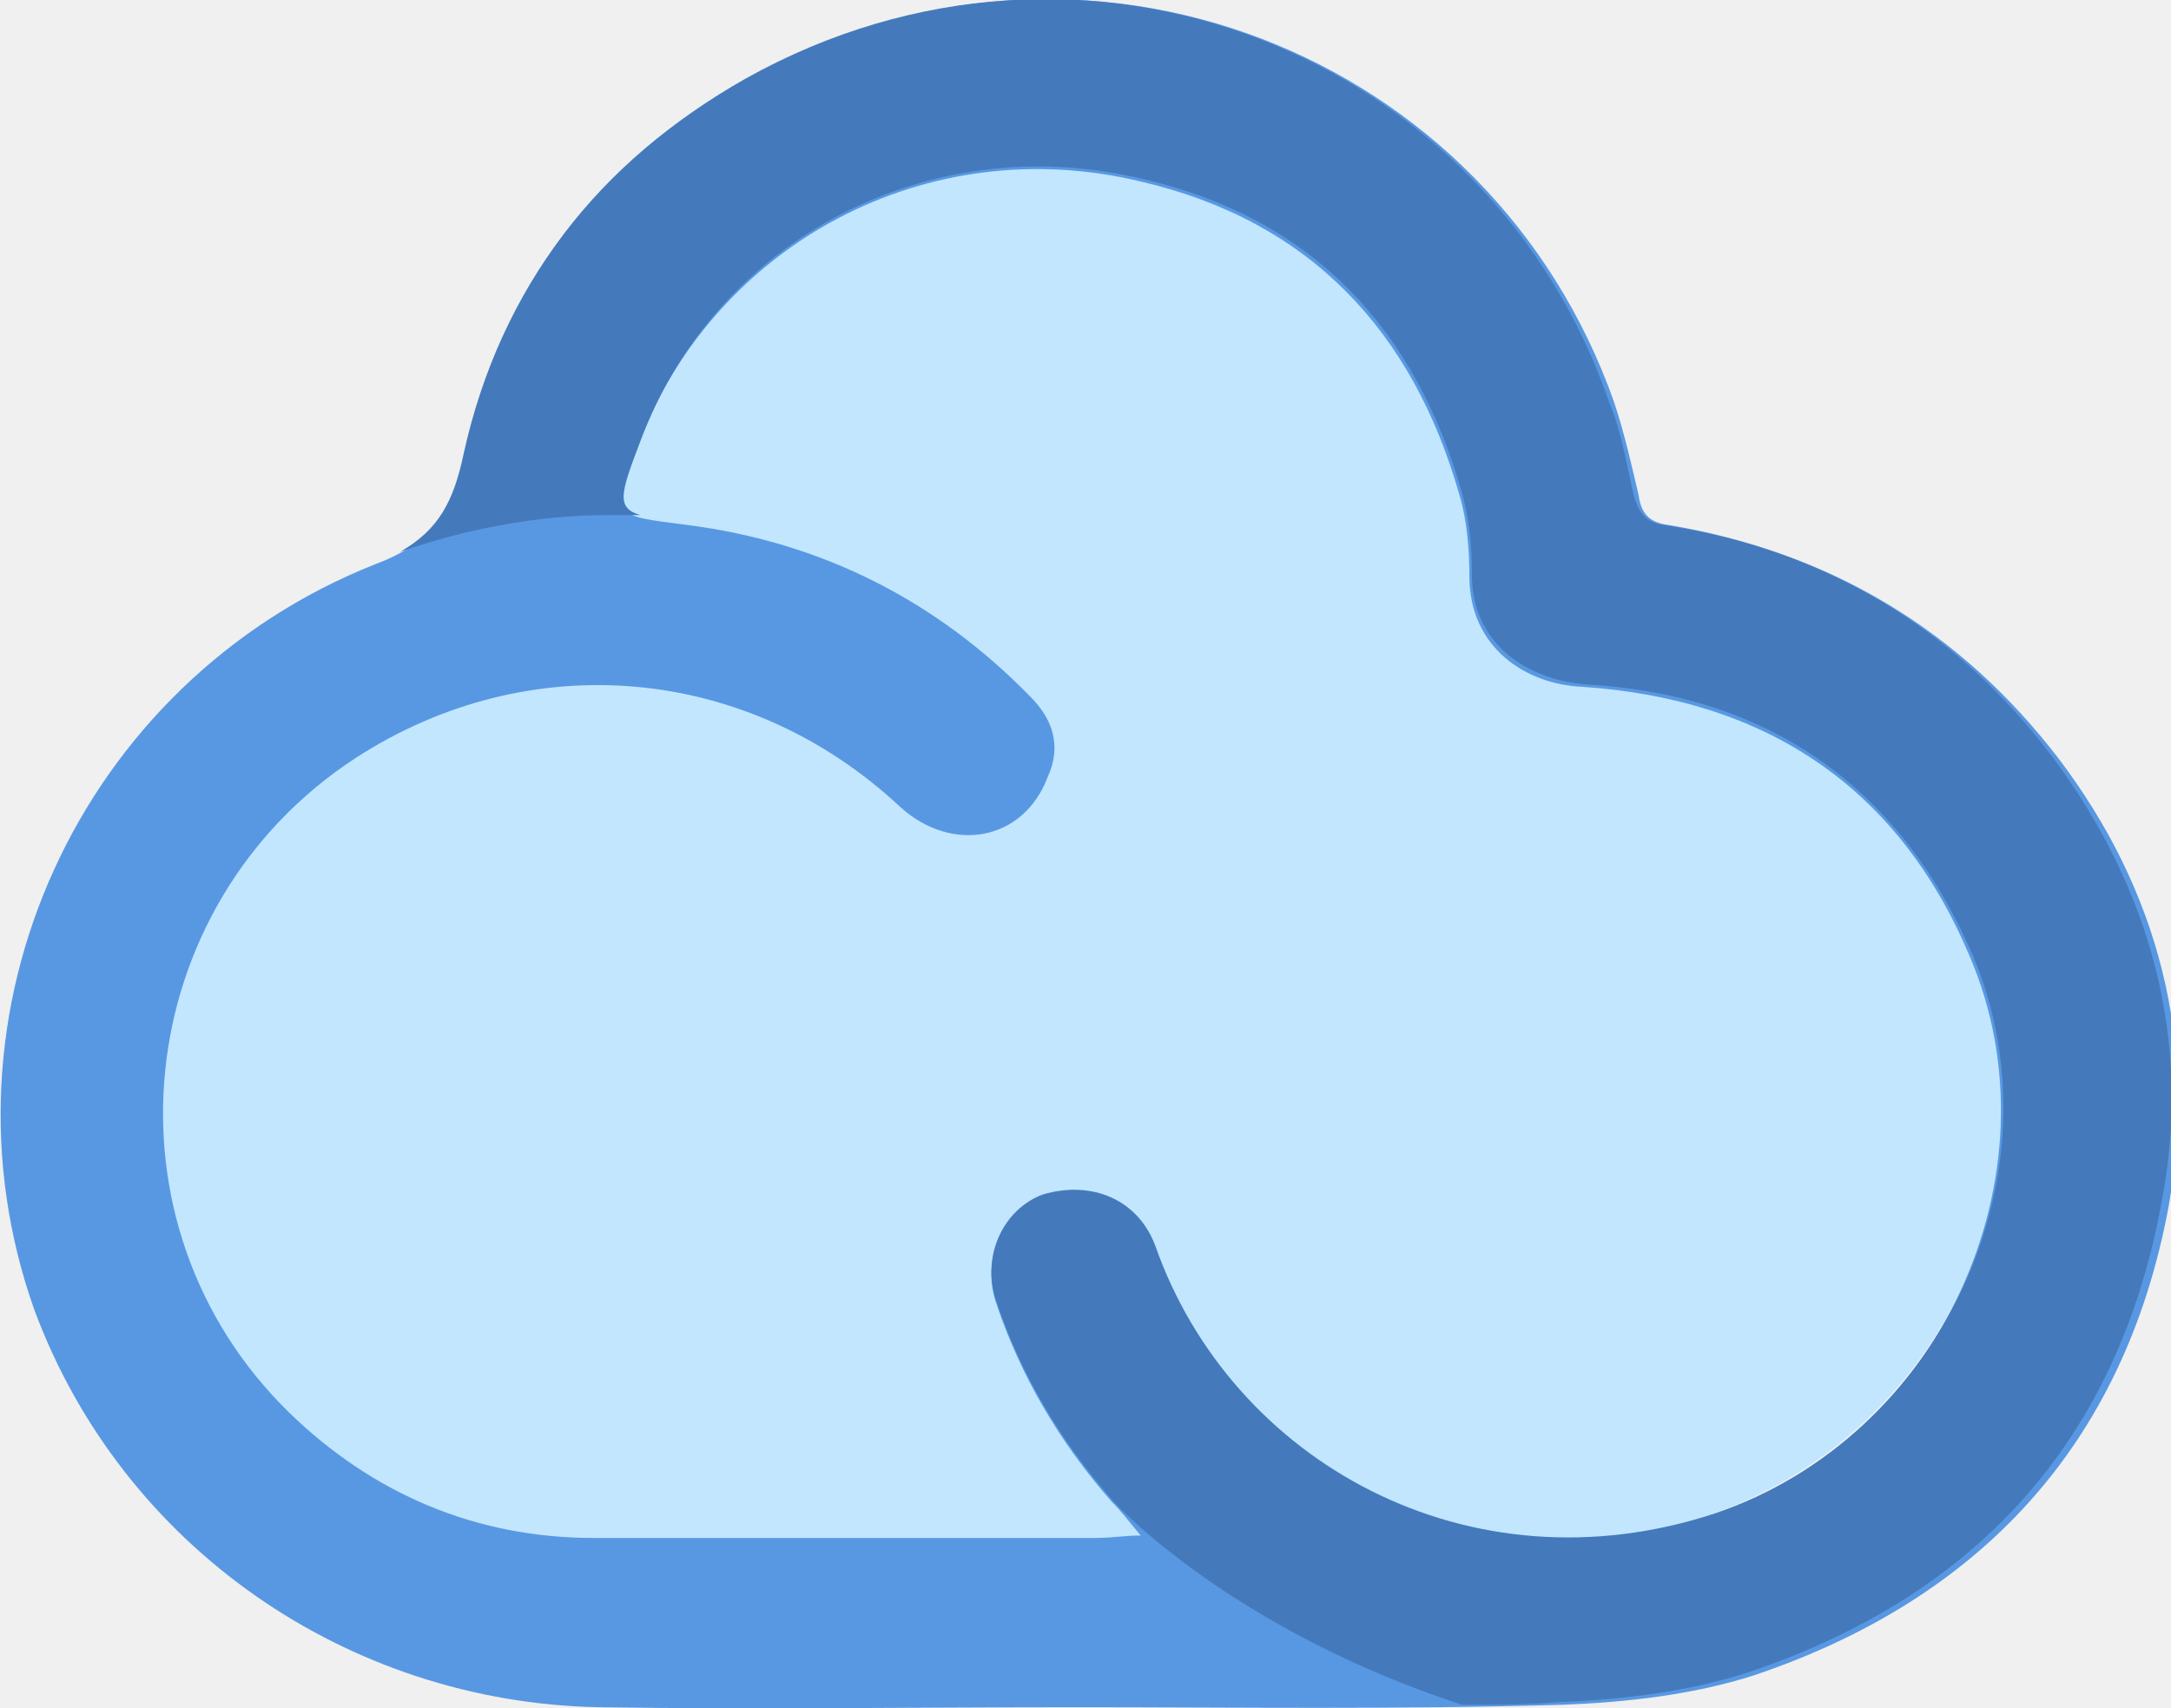
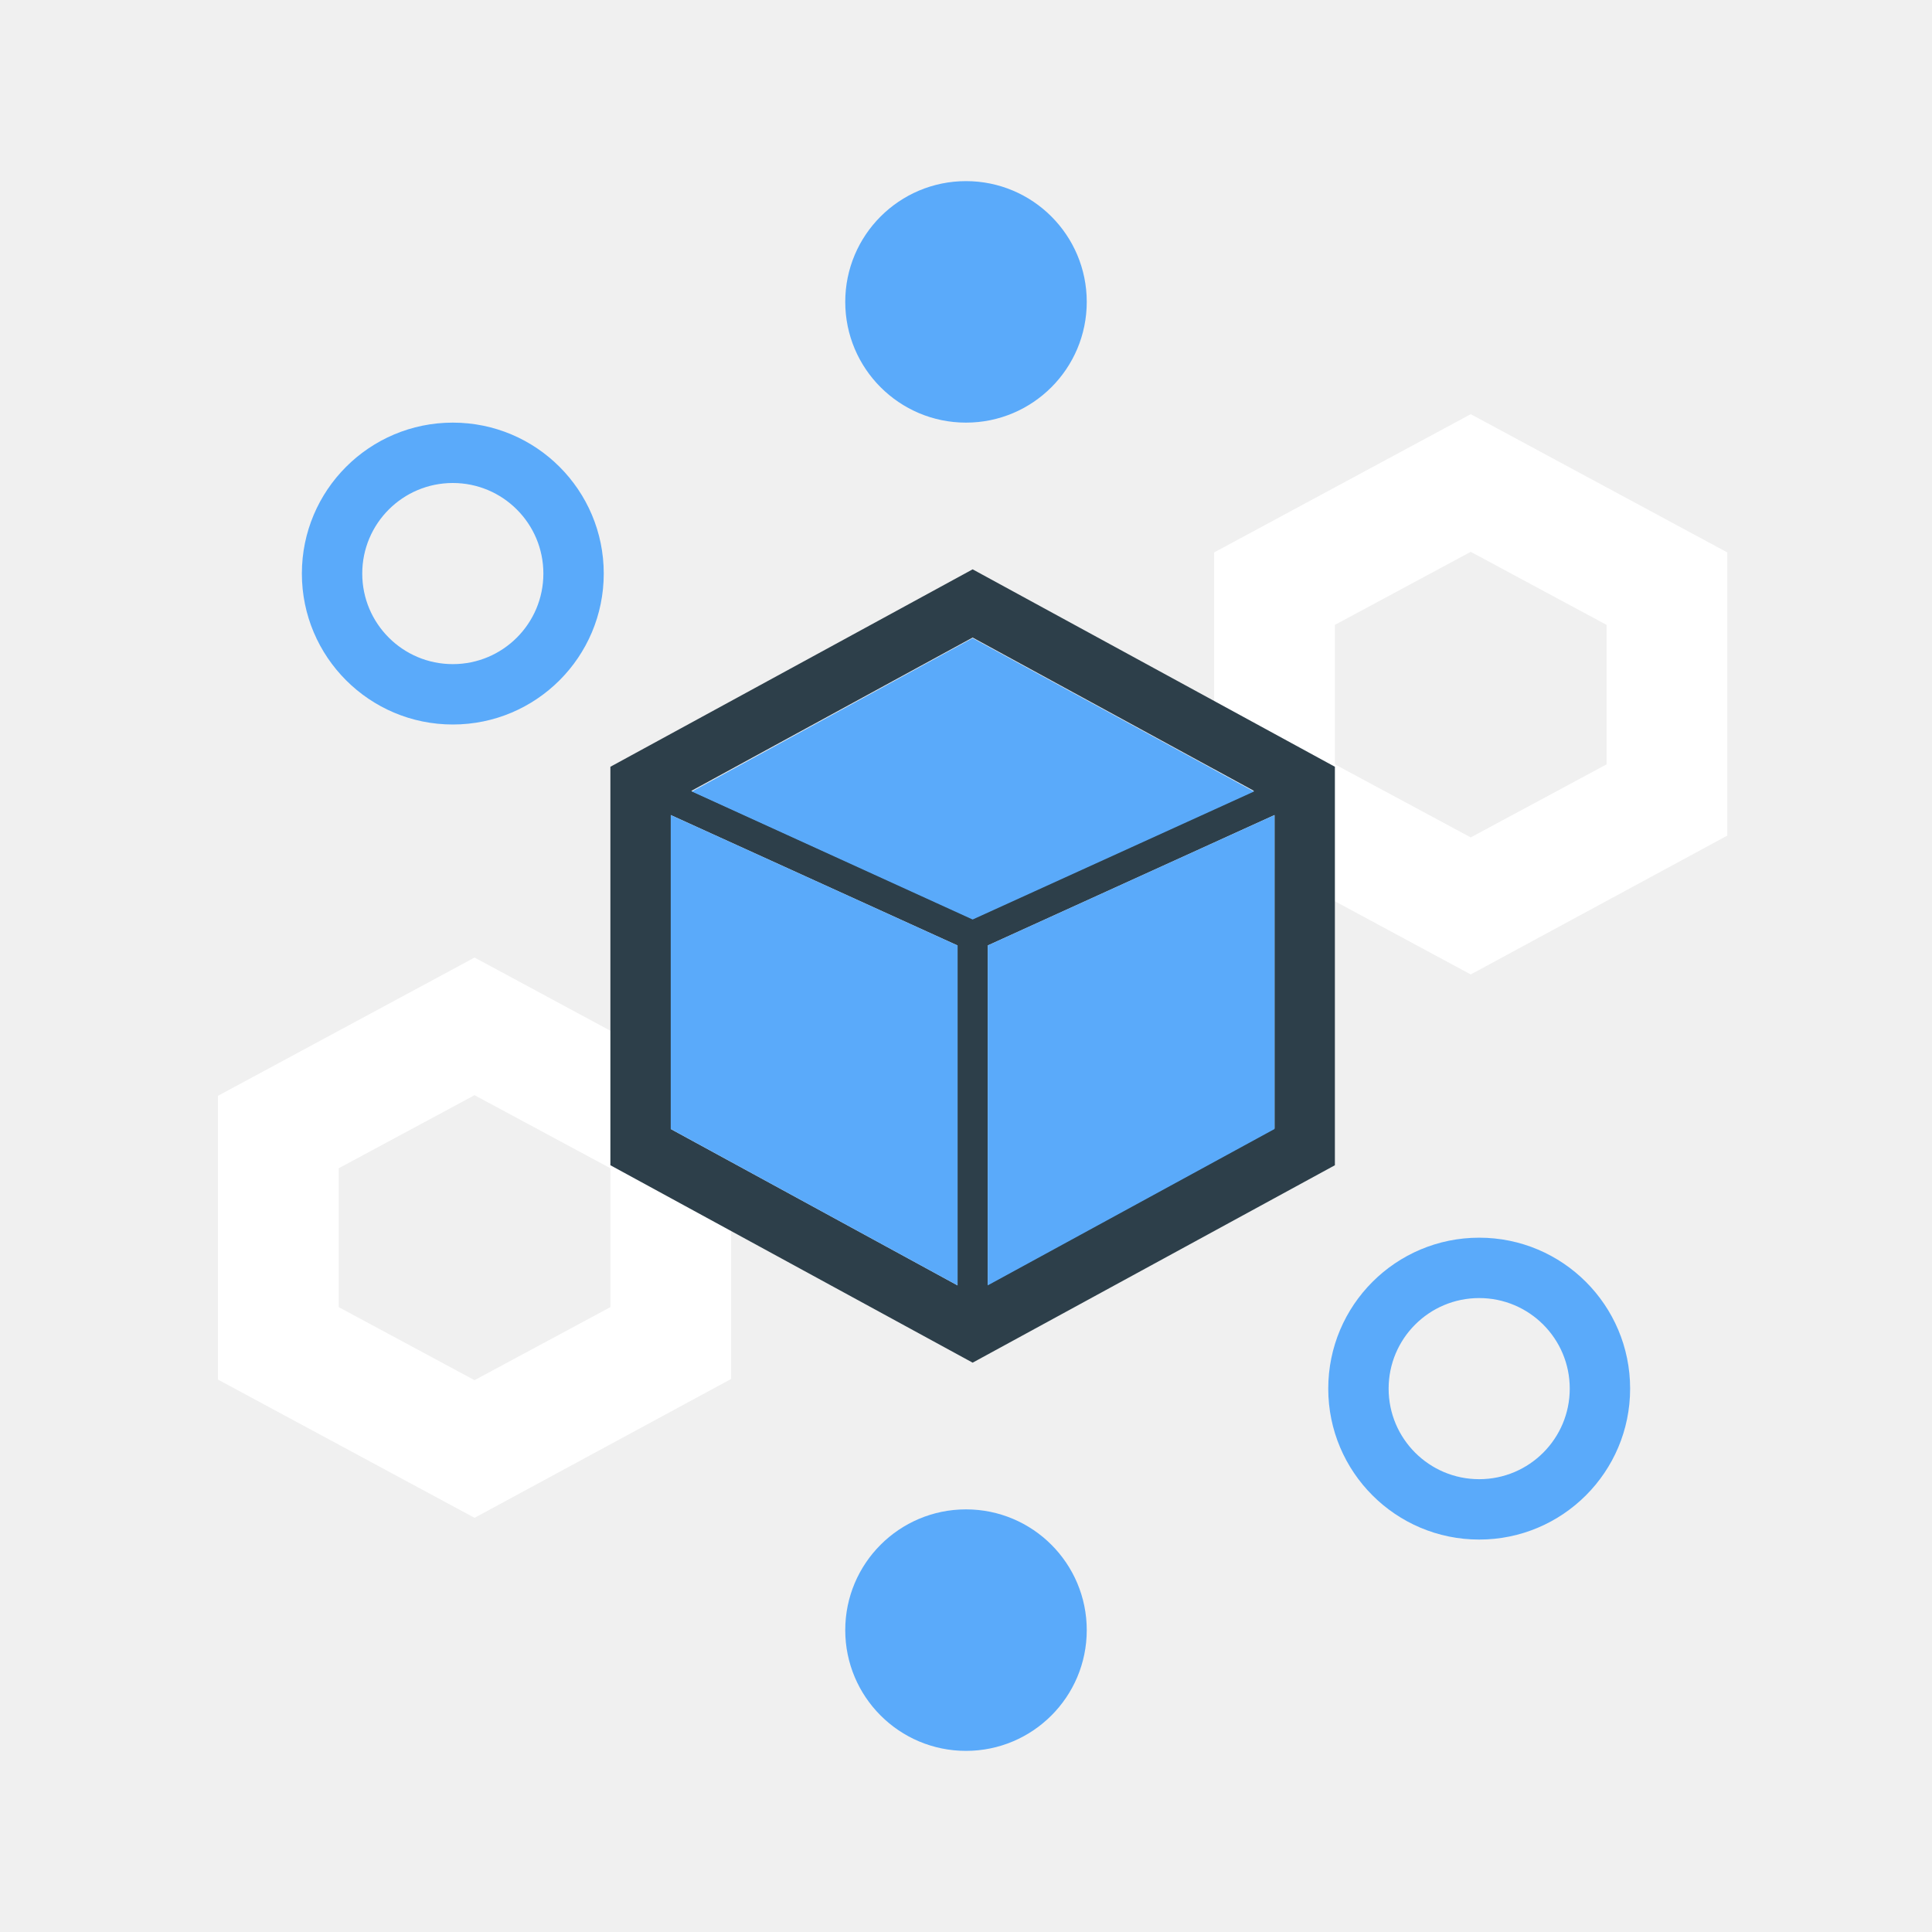
- <svg xmlns="http://www.w3.org/2000/svg" version="1.1" id="Layer_1" x="0px" y="0px" viewBox="0 0 88.5 69.6" style="enable-background:new 0 0 88.5 69.6;" xml:space="preserve">
-   <style type="text/css">
- 	.st0{fill:#C1E6FE;}
- 	.st1{fill:#5898E3;}
- 	.st2{fill:#447ABC;}
- </style>
-   <rect x="21" y="44.6" class="st0" width="46.6" height="21.7" />
-   <path class="st0" d="M63.9,45.1c0,9.7-30,17.6-39.8,17.6S6.5,54.8,6.5,45.1s7.9-17.6,17.6-17.6S63.9,35.3,63.9,45.1z" />
-   <path class="st0" d="M81.6,45.1c0,9.7-7.9,17.6-17.6,17.6s-35.5-7.9-35.5-17.6S54.3,27.5,64,27.5S81.6,35.3,81.6,45.1z" />
-   <ellipse class="st0" cx="43.8" cy="23.7" rx="20.9" ry="19.2" />
-   <g id="RdVmQV_1_">
-     <g>
-       <path class="st1" d="M43.9,69.6c-6.5,0-13,0.1-19.5,0C14.2,69.4,5,63.1,1.4,53.4C-2.9,41.3,3.2,27.8,15.3,23    c2.4-0.9,3.2-2.2,3.7-4.5c1.4-6.8,5.4-12,11.5-15.3c13.8-7.7,30.3-1,35.3,13.2c0.4,1.2,0.7,2.5,1,3.8c0.1,0.7,0.4,1.1,1.2,1.2    c6.6,1.1,11.9,4.3,15.9,9.5c4.1,5.4,5.7,11.6,4.5,18.3c-1.8,9.7-7.7,16-16.9,19.1c-2.5,0.8-5.2,1.1-7.8,1.2    C56.9,69.7,50.4,69.6,43.9,69.6L43.9,69.6z M46.5,62.6c-0.5-0.6-0.8-1-1.2-1.4c-2.1-2.4-3.7-5.1-4.7-8.1c-0.6-1.8,0.3-3.7,1.9-4.3    c1.9-0.7,3.9,0.2,4.6,2.1c3,8.8,12.8,14.2,22.7,10.9c9.2-3,14.3-13.9,10.5-22.8c-2.9-6.9-8.3-10.5-15.8-11    c-2.3-0.1-4.6-1.6-4.6-4.5c0-1.1-0.1-2.3-0.4-3.3c-1.9-6.7-6.1-11.2-13-12.8C37.8,5.3,29.2,9.9,26,18.1c-1.1,3-1.1,2.9,2,3.3    c5.5,0.7,10.2,3.1,14,7c0.9,0.9,1.3,2,0.7,3.3c-1,2.6-3.9,3.1-6,1.2c-6.2-5.8-15.1-6.6-22.2-2c-9.2,6-10.6,19-2.7,26.7    c3.4,3.3,7.6,5.1,12.4,5.1c6.8,0,13.6,0,20.4,0C45.4,62.7,45.8,62.6,46.5,62.6z" />
-     </g>
-   </g>
-   <g>
-     <path class="st2" d="M59.7,69.6C59.7,69.6,59.6,69.6,59.7,69.6c-0.2,0-0.3,0-0.4,0C59.5,69.6,59.6,69.6,59.7,69.6z" />
-     <path class="st2" d="M83.7,30.9c-4-5.3-9.3-8.5-15.9-9.5c-0.7-0.1-1-0.5-1.2-1.2c-0.3-1.3-0.5-2.6-1-3.8   C60.7,2.2,44.2-4.5,30.4,3.2c-6,3.4-10,8.5-11.5,15.3c-0.4,1.9-1,3.1-2.6,4c2.6-0.9,5.5-1.5,8.5-1.5c0.4,0,0.9,0,1.3,0   c-1-0.3-0.8-0.9,0-3C29.2,9.7,37.9,5.2,46.6,7.3c6.9,1.6,11.1,6.1,13,12.8c0.3,1.1,0.4,2.2,0.4,3.3c0,2.9,2.3,4.3,4.6,4.5   c7.4,0.4,12.8,4.1,15.8,11c3.8,8.9-1.3,19.7-10.5,22.8c-10,3.3-19.7-2.1-22.8-10.9c-0.7-1.9-2.6-2.7-4.6-2.1   c-1.6,0.6-2.5,2.5-1.9,4.3c1,3,2.6,5.7,4.7,8.1c0.3,0.4,5.1,5.4,14.3,8.4c1.3,0,2.5,0,3.8-0.1c2.6-0.1,5.3-0.4,7.8-1.2   c9.3-3.1,15.1-9.4,16.9-19.1C89.4,42.5,87.7,36.3,83.7,30.9z" />
-   </g>
+ <svg xmlns="http://www.w3.org/2000/svg" xmlns:xlink="http://www.w3.org/1999/xlink" id="Layer_1" data-name="Layer 1" viewBox="0 0 32 32">
+   <defs>
+     <style>.cls-1{fill:#4178be;}.cls-2{fill:#fff;}.cls-3{fill:#5aaafa;}.cls-4{fill:#2d3f4a;}</style>
+     <symbol id="New_Symbol" data-name="New Symbol" viewBox="0 0 32 32">
+       <path class="cls-2" d="M7.86,25.14L3.61,22.85V18.15l4.25-2.29,4.25,2.29v4.69ZM5.61,21.65l2.25,1.21,2.25-1.21V19.35L7.86,18.14,5.61,19.35v2.31Z" />
+       <path class="cls-2" d="M24.36,16.14l-4.25-2.29V9.15l4.25-2.29,4.25,2.29v4.69Zm-2.25-3.48,2.25,1.21,2.25-1.21V10.35L24.36,9.14l-2.25,1.21v2.31Z" />
+       <path class="cls-3" d="M7.5,12A2.5,2.5,0,1,1,10,9.5,2.5,2.5,0,0,1,7.5,12Zm0-4A1.5,1.5,0,1,0,9,9.5,1.5,1.5,0,0,0,7.5,8Z" />
+       <circle class="cls-3" cx="16" cy="5" r="2" />
+       <path class="cls-3" d="M24.5,25.5A2.5,2.5,0,1,1,27,23,2.5,2.5,0,0,1,24.5,25.5Zm0-4A1.5,1.5,0,1,0,26,23,1.5,1.5,0,0,0,24.5,21.5Z" />
+       <circle class="cls-3" cx="16" cy="27" r="2" />
+       <path class="cls-4" d="M16.11,9.43l-6,3.27V19.3l6,3.27,6-3.27V12.7ZM15.86,21.29L11.11,18.7V13.5l4.75,2.16v5.63Zm-4.41-8.19,4.66-2.54,4.66,2.54-4.66,2.12Zm9.66,5.59-4.75,2.59V15.66l4.75-2.16v5.2Z" />
+       <polygon class="cls-3" points="11.11 18.7 15.86 21.29 15.86 15.66 11.11 13.5 11.11 18.7" />
+       <polygon class="cls-3" points="16.36 21.29 21.11 18.7 21.11 13.5 16.36 15.66 16.36 21.29" />
+       <polygon class="cls-3" points="16.11 15.23 20.77 13.11 16.11 10.57 11.46 13.11 16.11 15.23" />
+     </symbol>
+   </defs>
+   <use id="New_Symbol-3" data-name="New Symbol" width="32" height="32" xlink:href="#New_Symbol" />
</svg>
